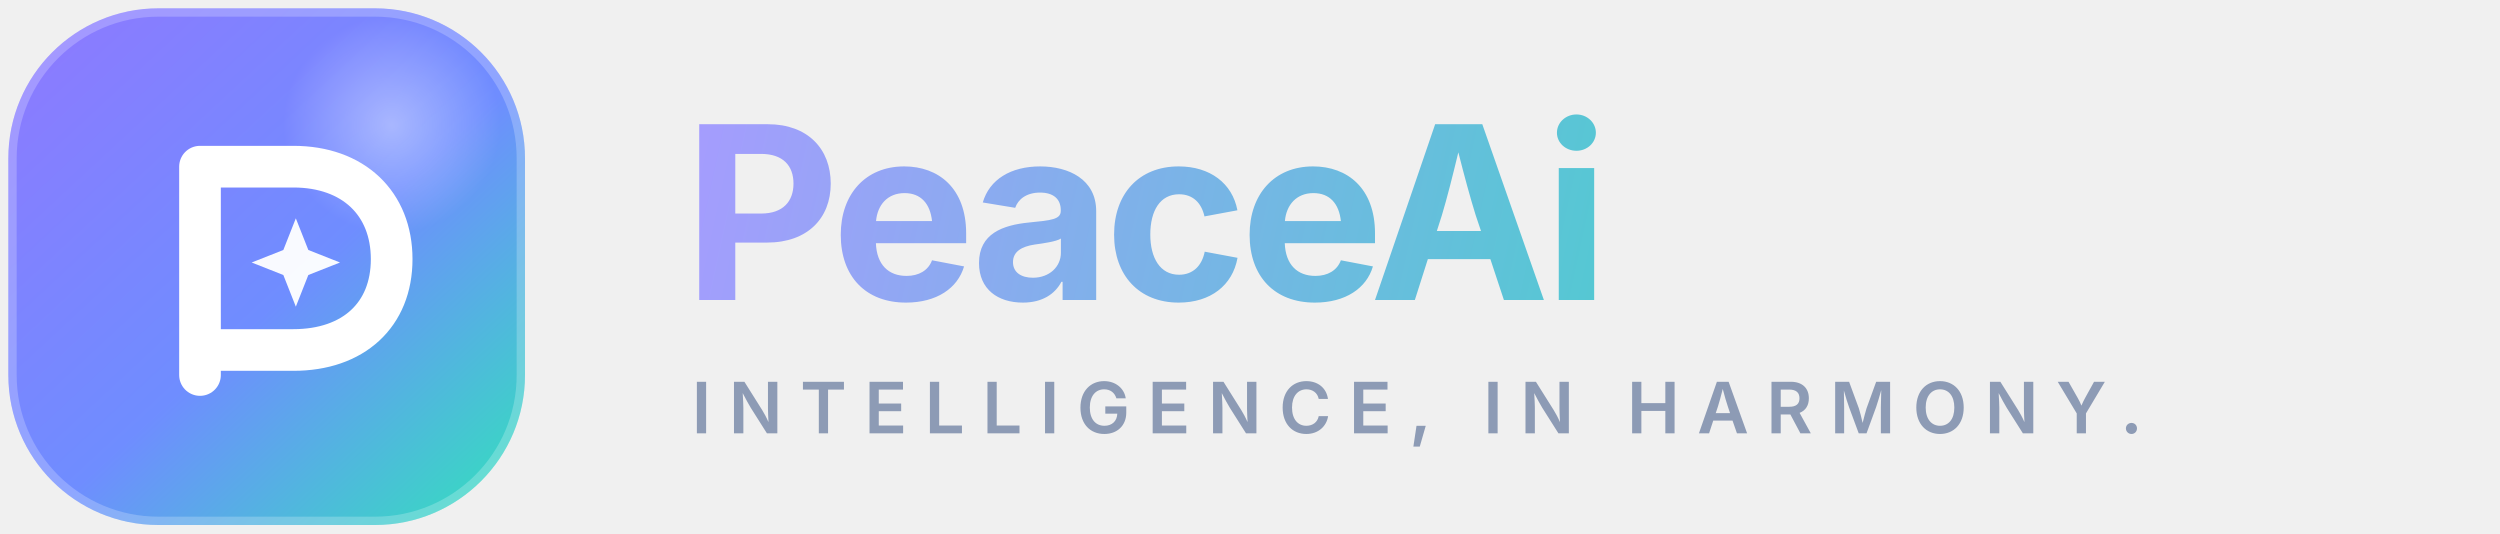
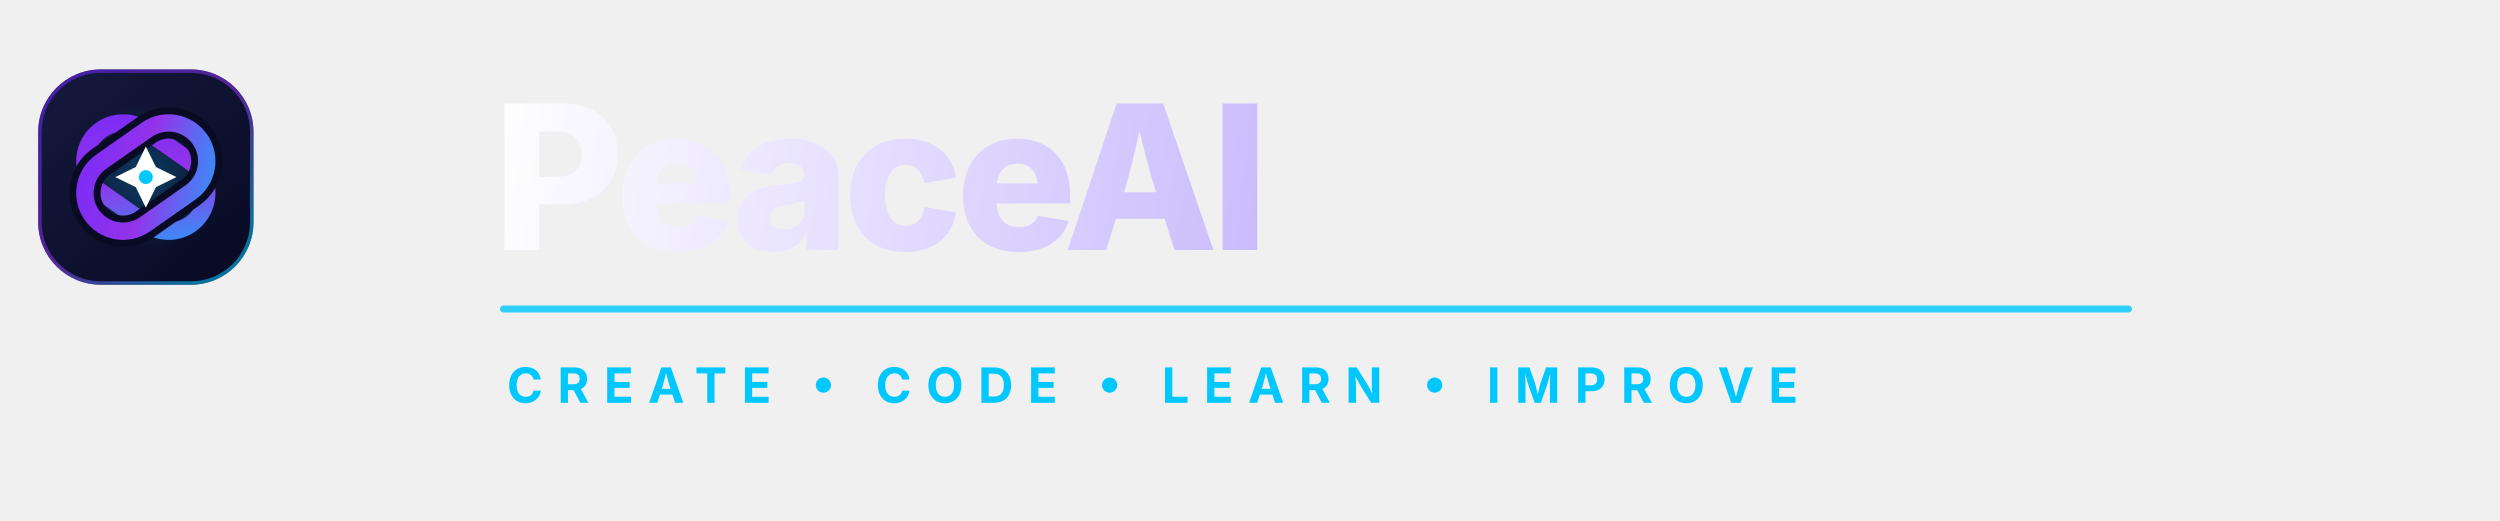
- <svg xmlns="http://www.w3.org/2000/svg" viewBox="0 0 300 64" role="img" aria-labelledby="title desc">
+ <svg xmlns="http://www.w3.org/2000/svg" viewBox="0 0 720 150" role="img" aria-labelledby="title desc">
  <defs>
    <linearGradient id="tile" x1="6" y1="4" x2="58" y2="60" gradientUnits="userSpaceOnUse">
-       <stop offset="0" stop-color="#8B7BFF" />
-       <stop offset=".55" stop-color="#6F8DFF" />
-       <stop offset="1" stop-color="#39D7C4" />
+       <stop offset="0" stop-color="#14183B" />
+       <stop offset="1" stop-color="#090B24" />
    </linearGradient>
-     <linearGradient id="word" x1="82" y1="8" x2="230" y2="40" gradientUnits="userSpaceOnUse">
-       <stop offset="0" stop-color="#A79BFF" />
-       <stop offset="1" stop-color="#39D7C4" />
+     <linearGradient id="weave" x1="10" y1="8" x2="54" y2="56" gradientUnits="userSpaceOnUse">
+       <stop offset="0" stop-color="#6D28FF" />
+       <stop offset=".5" stop-color="#9333EA" />
+       <stop offset="1" stop-color="#00C8FF" />
    </linearGradient>
-     <radialGradient id="glow" cx="0" cy="0" r="1" gradientTransform="translate(47 15) rotate(90) scale(13)" gradientUnits="userSpaceOnUse">
-       <stop stop-color="#fff" stop-opacity=".38" />
-       <stop offset="1" stop-color="#fff" stop-opacity="0" />
+     <linearGradient id="word" x1="142" y1="20" x2="620" y2="80" gradientUnits="userSpaceOnUse">
+       <stop offset="0" stop-color="#FFFFFF" />
+       <stop offset=".52" stop-color="#C4B5FD" />
+       <stop offset="1" stop-color="#00C8FF" />
+     </linearGradient>
+     <radialGradient id="halo" cx="0" cy="0" r="1" gradientTransform="translate(32 32) scale(21)" gradientUnits="userSpaceOnUse">
+       <stop stop-color="#00C8FF" stop-opacity=".24" />
+       <stop offset="1" stop-color="#00C8FF" stop-opacity="0" />
    </radialGradient>
  </defs>
-   <rect x="1" y="1" width="62" height="62" rx="18" fill="url(#tile)" />
-   <rect x="1.5" y="1.5" width="61" height="61" rx="17.5" fill="none" stroke="#fff" stroke-opacity=".22" />
-   <circle cx="47" cy="15" r="13" fill="url(#glow)" />
-   <path d="M24 45V20h11.2c7.2 0 11.8 4.4 11.8 11.1S42.4 42 35.2 42H24" fill="none" stroke="#fff" stroke-width="5" stroke-linecap="round" stroke-linejoin="round" />
-   <path d="M35.5 26.2l1.5 3.8 3.8 1.5-3.8 1.5-1.5 3.8-1.5-3.8-3.8-1.5 3.8-1.5z" fill="#fff" fill-opacity=".96" />
-   <text x="82" y="36" font-family="Inter, ui-sans-serif, system-ui, -apple-system, 'Segoe UI', sans-serif" font-size="29" font-weight="750" letter-spacing="-.8" fill="url(#word)">PeaceAi</text>
-   <text x="83" y="52" font-family="Inter, ui-sans-serif, system-ui, -apple-system, 'Segoe UI', sans-serif" font-size="8.5" font-weight="600" letter-spacing="2.1" fill="#8D9BB5">INTELLIGENCE, IN HARMONY.</text>
+   <g transform="translate(10 19)">
+     <rect x="1" y="1" width="62" height="62" rx="18" fill="url(#tile)" />
+     <rect x="1.5" y="1.5" width="61" height="61" rx="17.5" fill="none" stroke="url(#weave)" stroke-opacity=".55" />
+     <circle cx="32" cy="32" r="21" fill="url(#halo)" />
+     <g transform="rotate(35 32 32)">
+       <rect x="13" y="21" width="38" height="22" rx="11" fill="none" stroke="url(#weave)" stroke-width="5" />
+     </g>
+     <g transform="rotate(-35 32 32)">
+       <rect x="13" y="21" width="38" height="22" rx="11" fill="none" stroke="#090B24" stroke-width="9" />
+     </g>
+     <g transform="rotate(-35 32 32)">
+       <rect x="13" y="21" width="38" height="22" rx="11" fill="none" stroke="url(#weave)" stroke-width="5" />
+     </g>
+     <path d="M32 23.2 34.9 29.1 40.8 32 34.9 34.9 32 40.8 29.1 34.9 23.2 32 29.1 29.1Z" fill="#FFFFFF" />
+     <circle cx="32" cy="32" r="2" fill="#00C8FF" />
+   </g>
+   <text x="142" y="72" font-family="Inter, ui-sans-serif, system-ui, -apple-system, 'Segoe UI', sans-serif" font-size="58" font-weight="760" letter-spacing="-2" fill="url(#word)">PeaceAI</text>
+   <rect x="144" y="88" width="470" height="2" rx="1" fill="url(#weave)" opacity=".8" />
+   <text x="146" y="116" font-family="Inter, ui-sans-serif, system-ui, -apple-system, 'Segoe UI', sans-serif" font-size="14" font-weight="650" letter-spacing="4.2" fill="#00C8FF">CREATE • CODE • LEARN • IMPROVE</text>
</svg>
